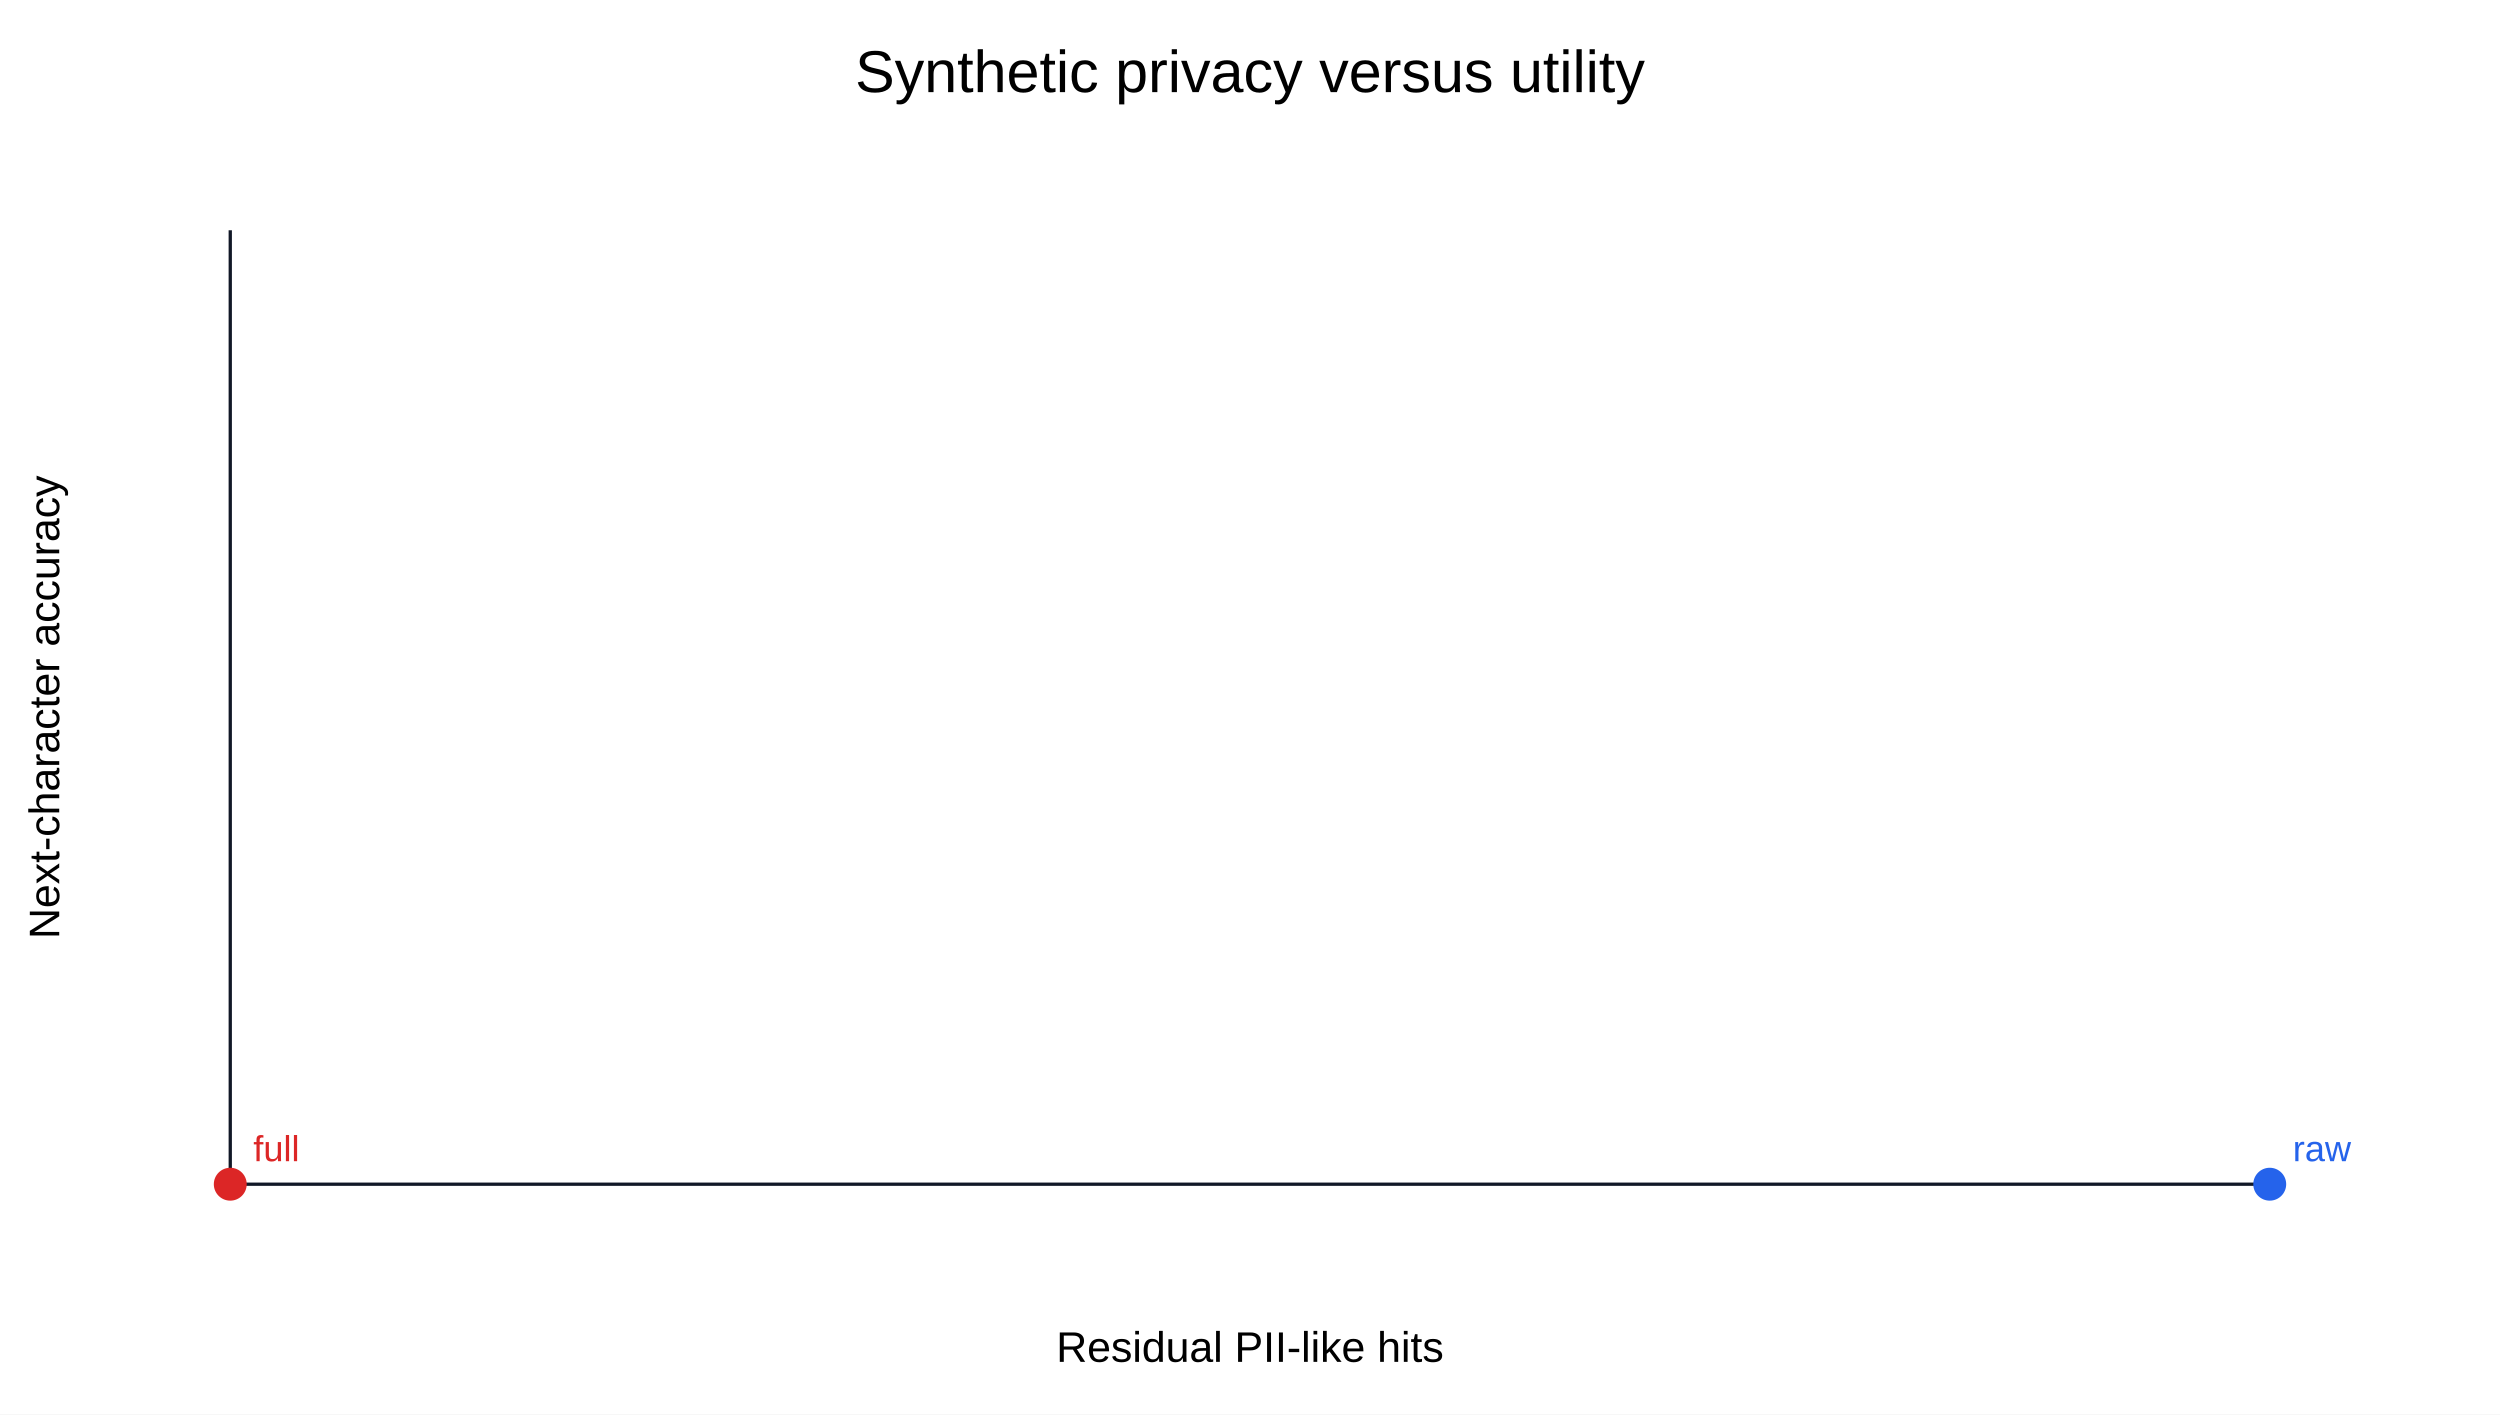
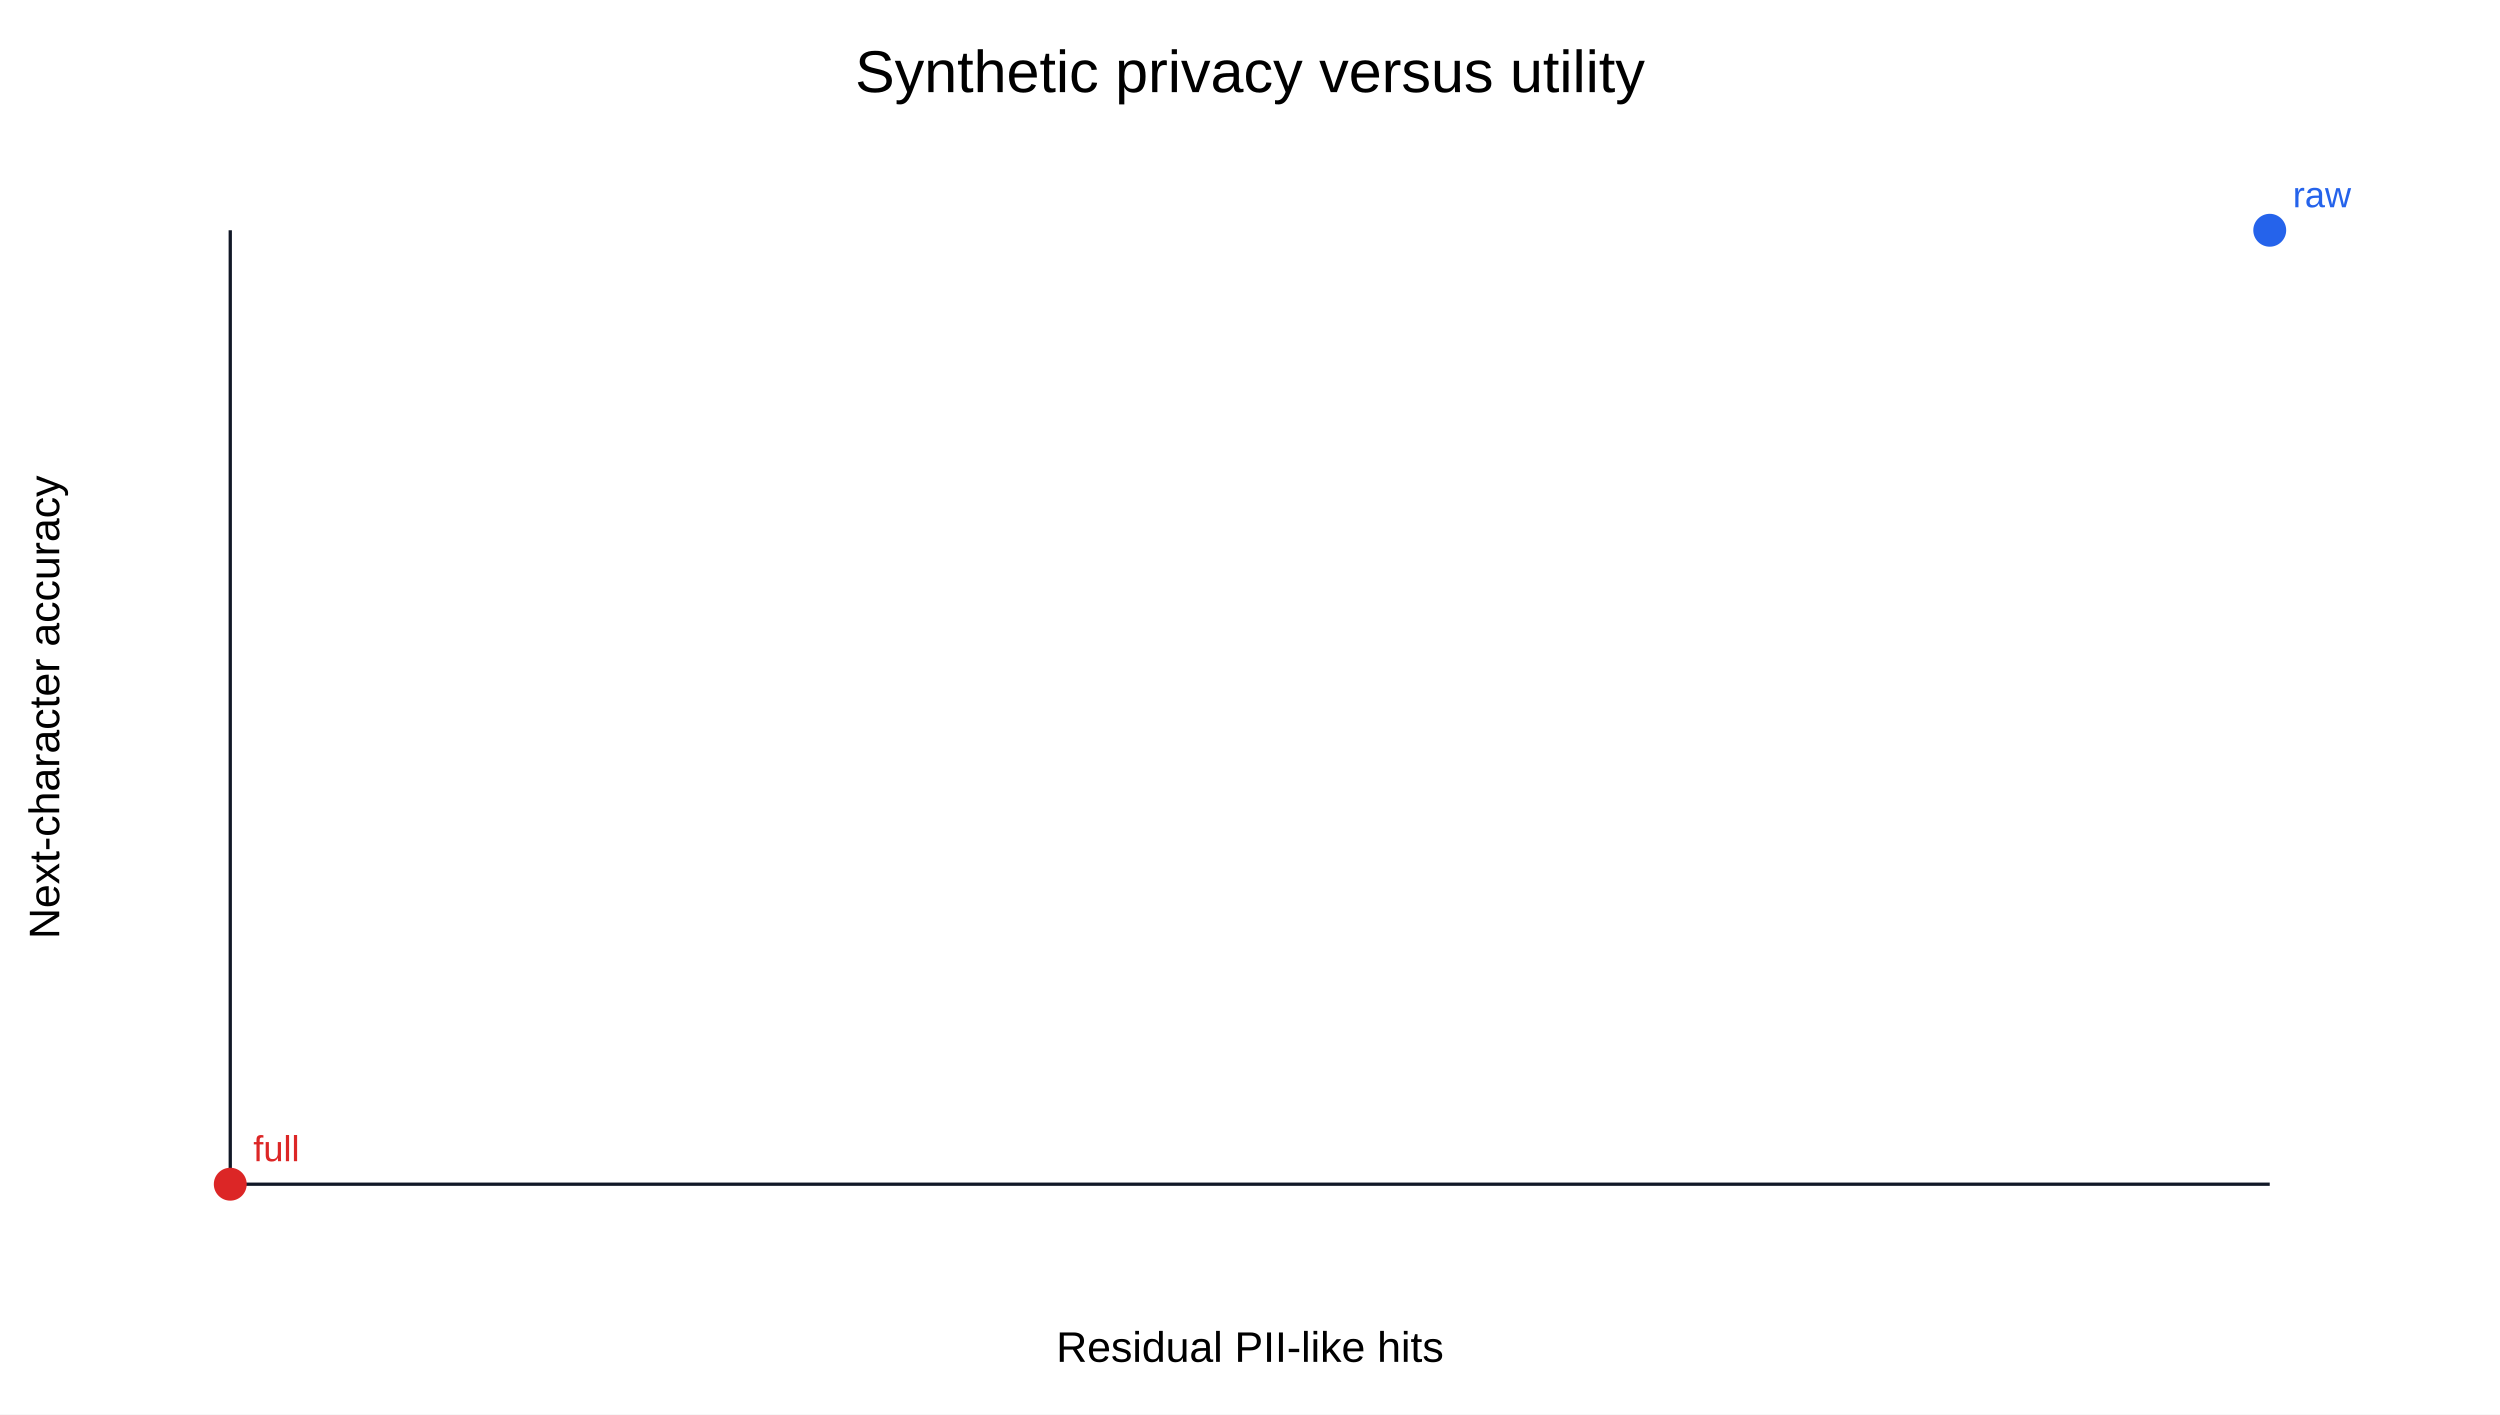
<svg xmlns="http://www.w3.org/2000/svg" width="760" height="430">
  <rect width="100%" height="100%" fill="white" />
  <text x="380.0" y="28" text-anchor="middle" font-family="Arial" font-size="18">Synthetic privacy versus utility</text>
  <line x1="70" y1="360" x2="690" y2="360" stroke="#111827" />
  <line x1="70" y1="70" x2="70" y2="360" stroke="#111827" />
  <text x="380.0" y="414" text-anchor="middle" font-family="Arial" font-size="13">Residual PII-like hits</text>
  <text x="18" y="215.0" text-anchor="middle" transform="rotate(-90 18 215.0)" font-family="Arial" font-size="13">Next-character accuracy</text>
-   <circle cx="690.0" cy="360.0" r="5" fill="#2563eb" />
-   <text x="697.0" y="353.0" font-family="Arial" font-size="11" fill="#2563eb">raw</text>
+   <circle cx="690.0" cy="70.0" r="5" fill="#2563eb" />
+   <text x="697.0" y="63.0" font-family="Arial" font-size="11" fill="#2563eb">raw</text>
  <circle cx="70.0" cy="360.0" r="5" fill="#dc2626" />
  <text x="77.0" y="353.0" font-family="Arial" font-size="11" fill="#dc2626">full</text>
</svg>
